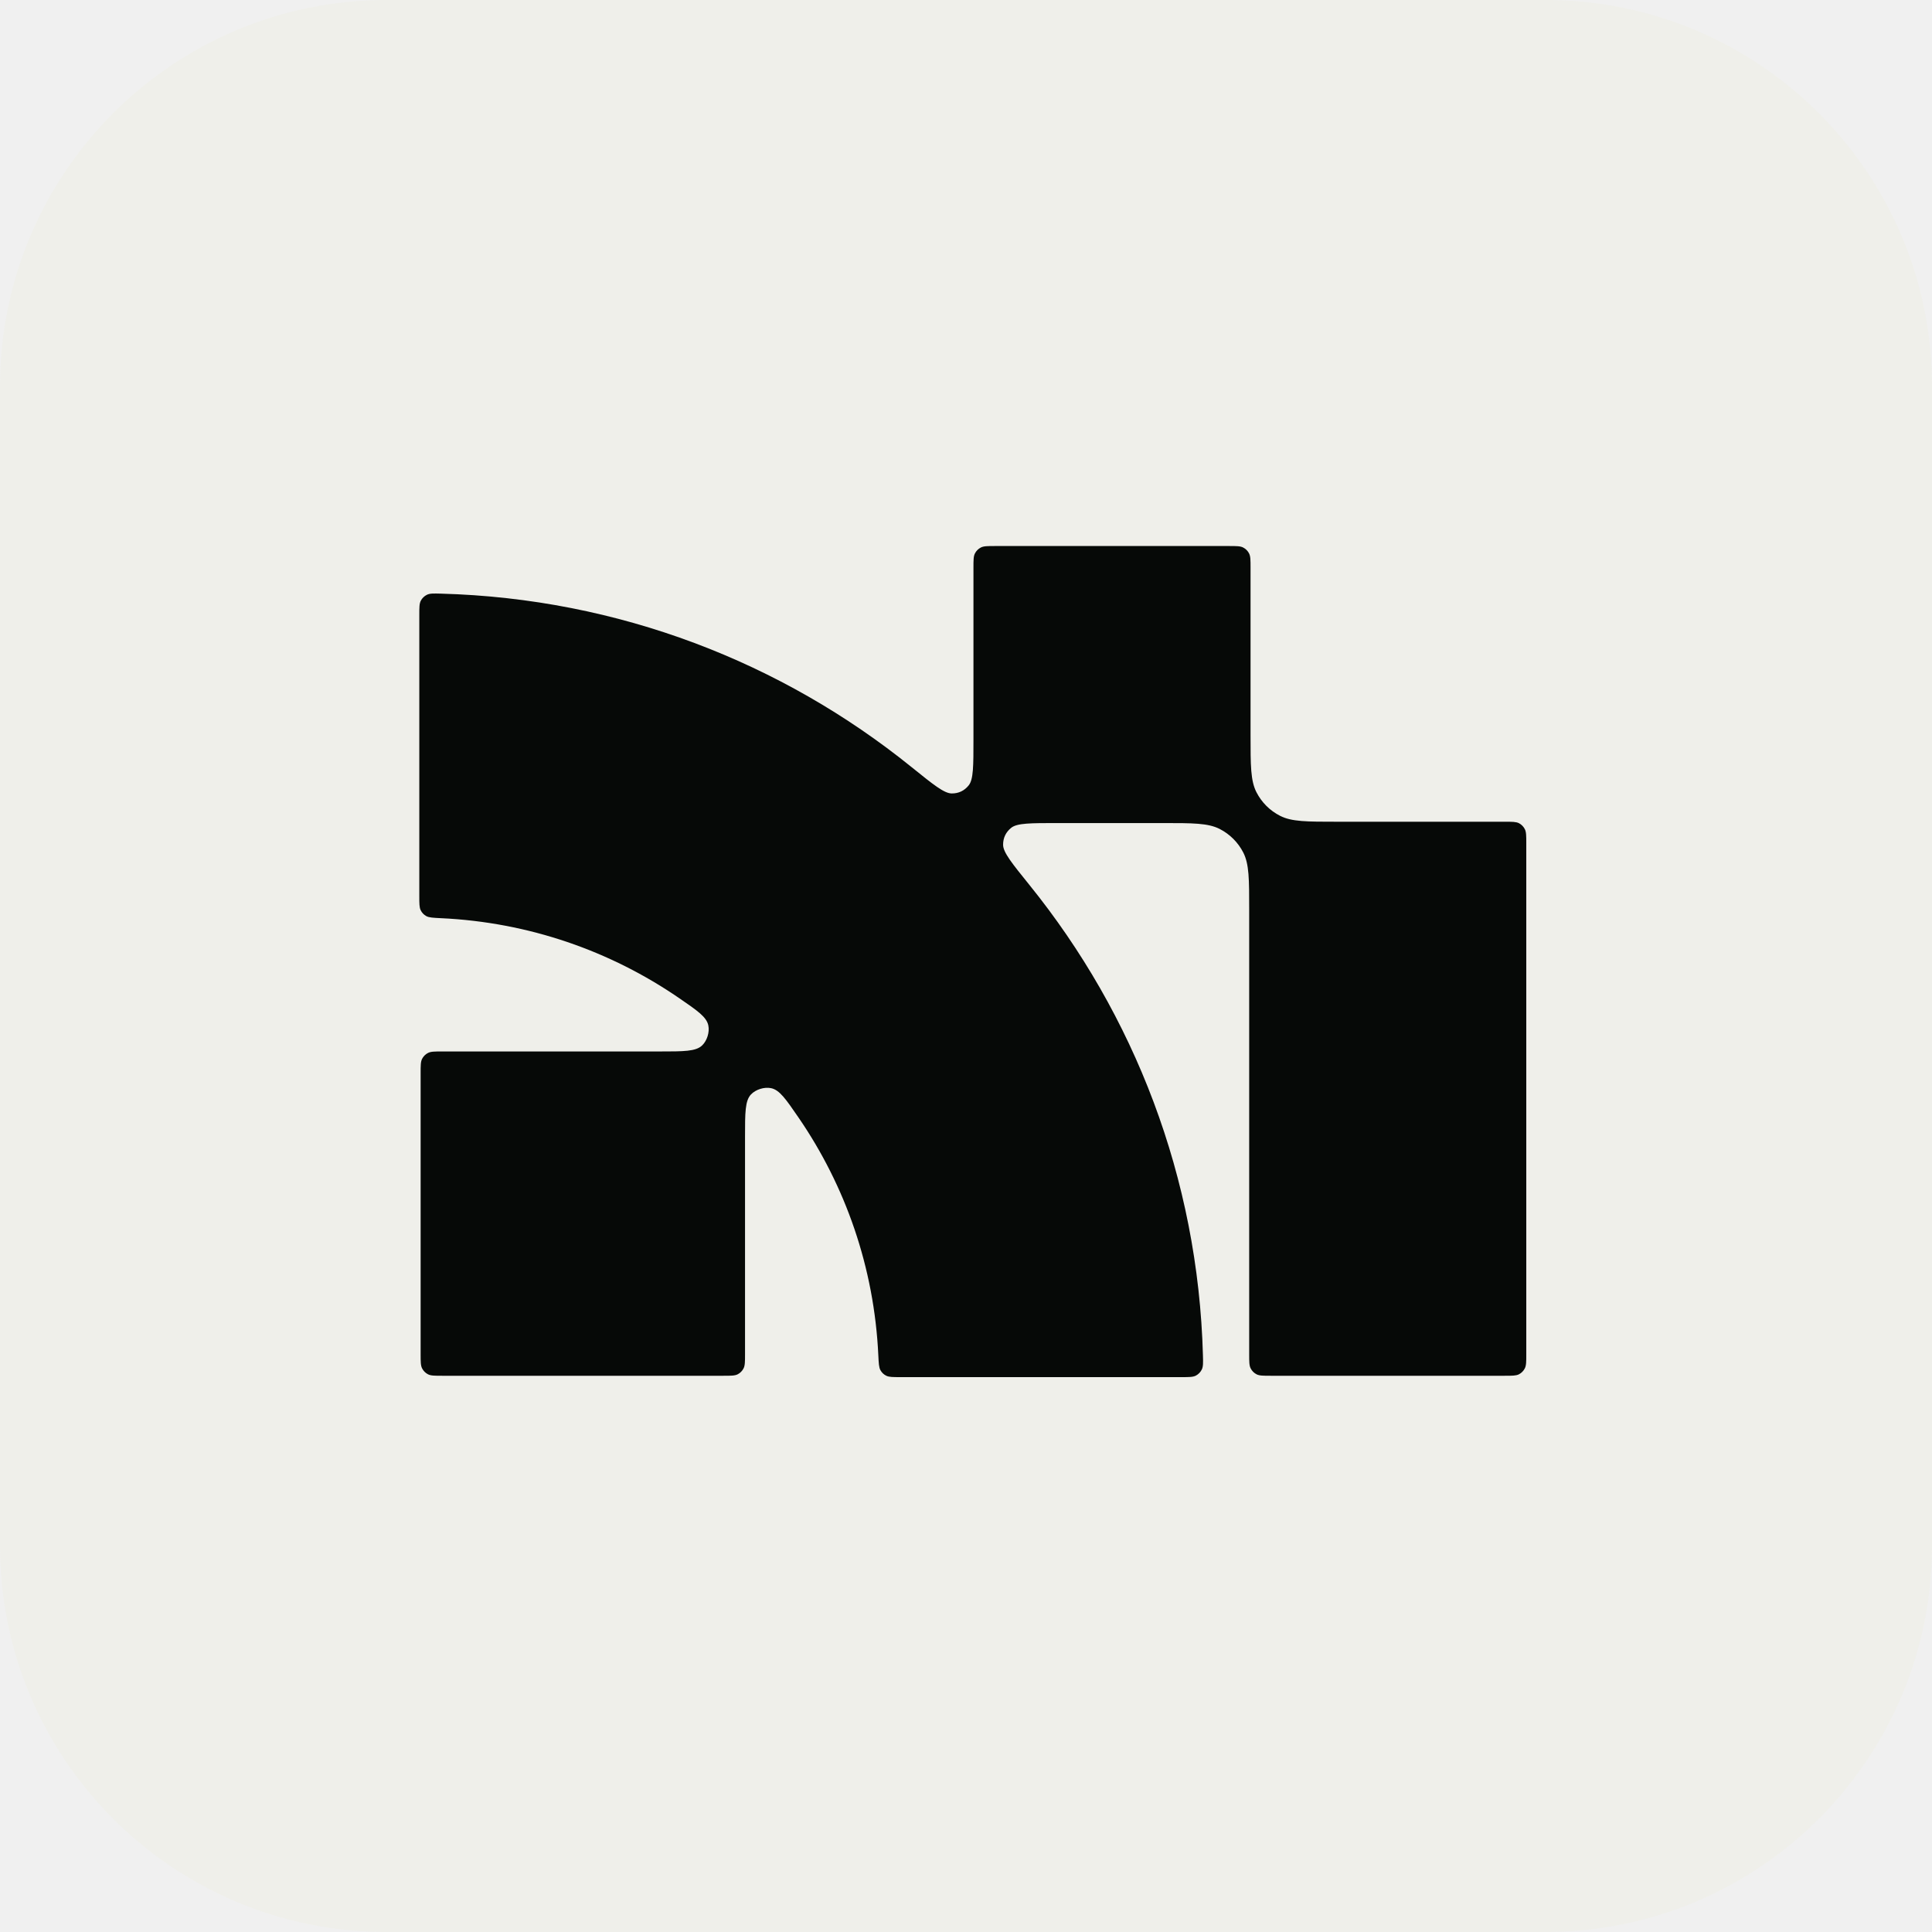
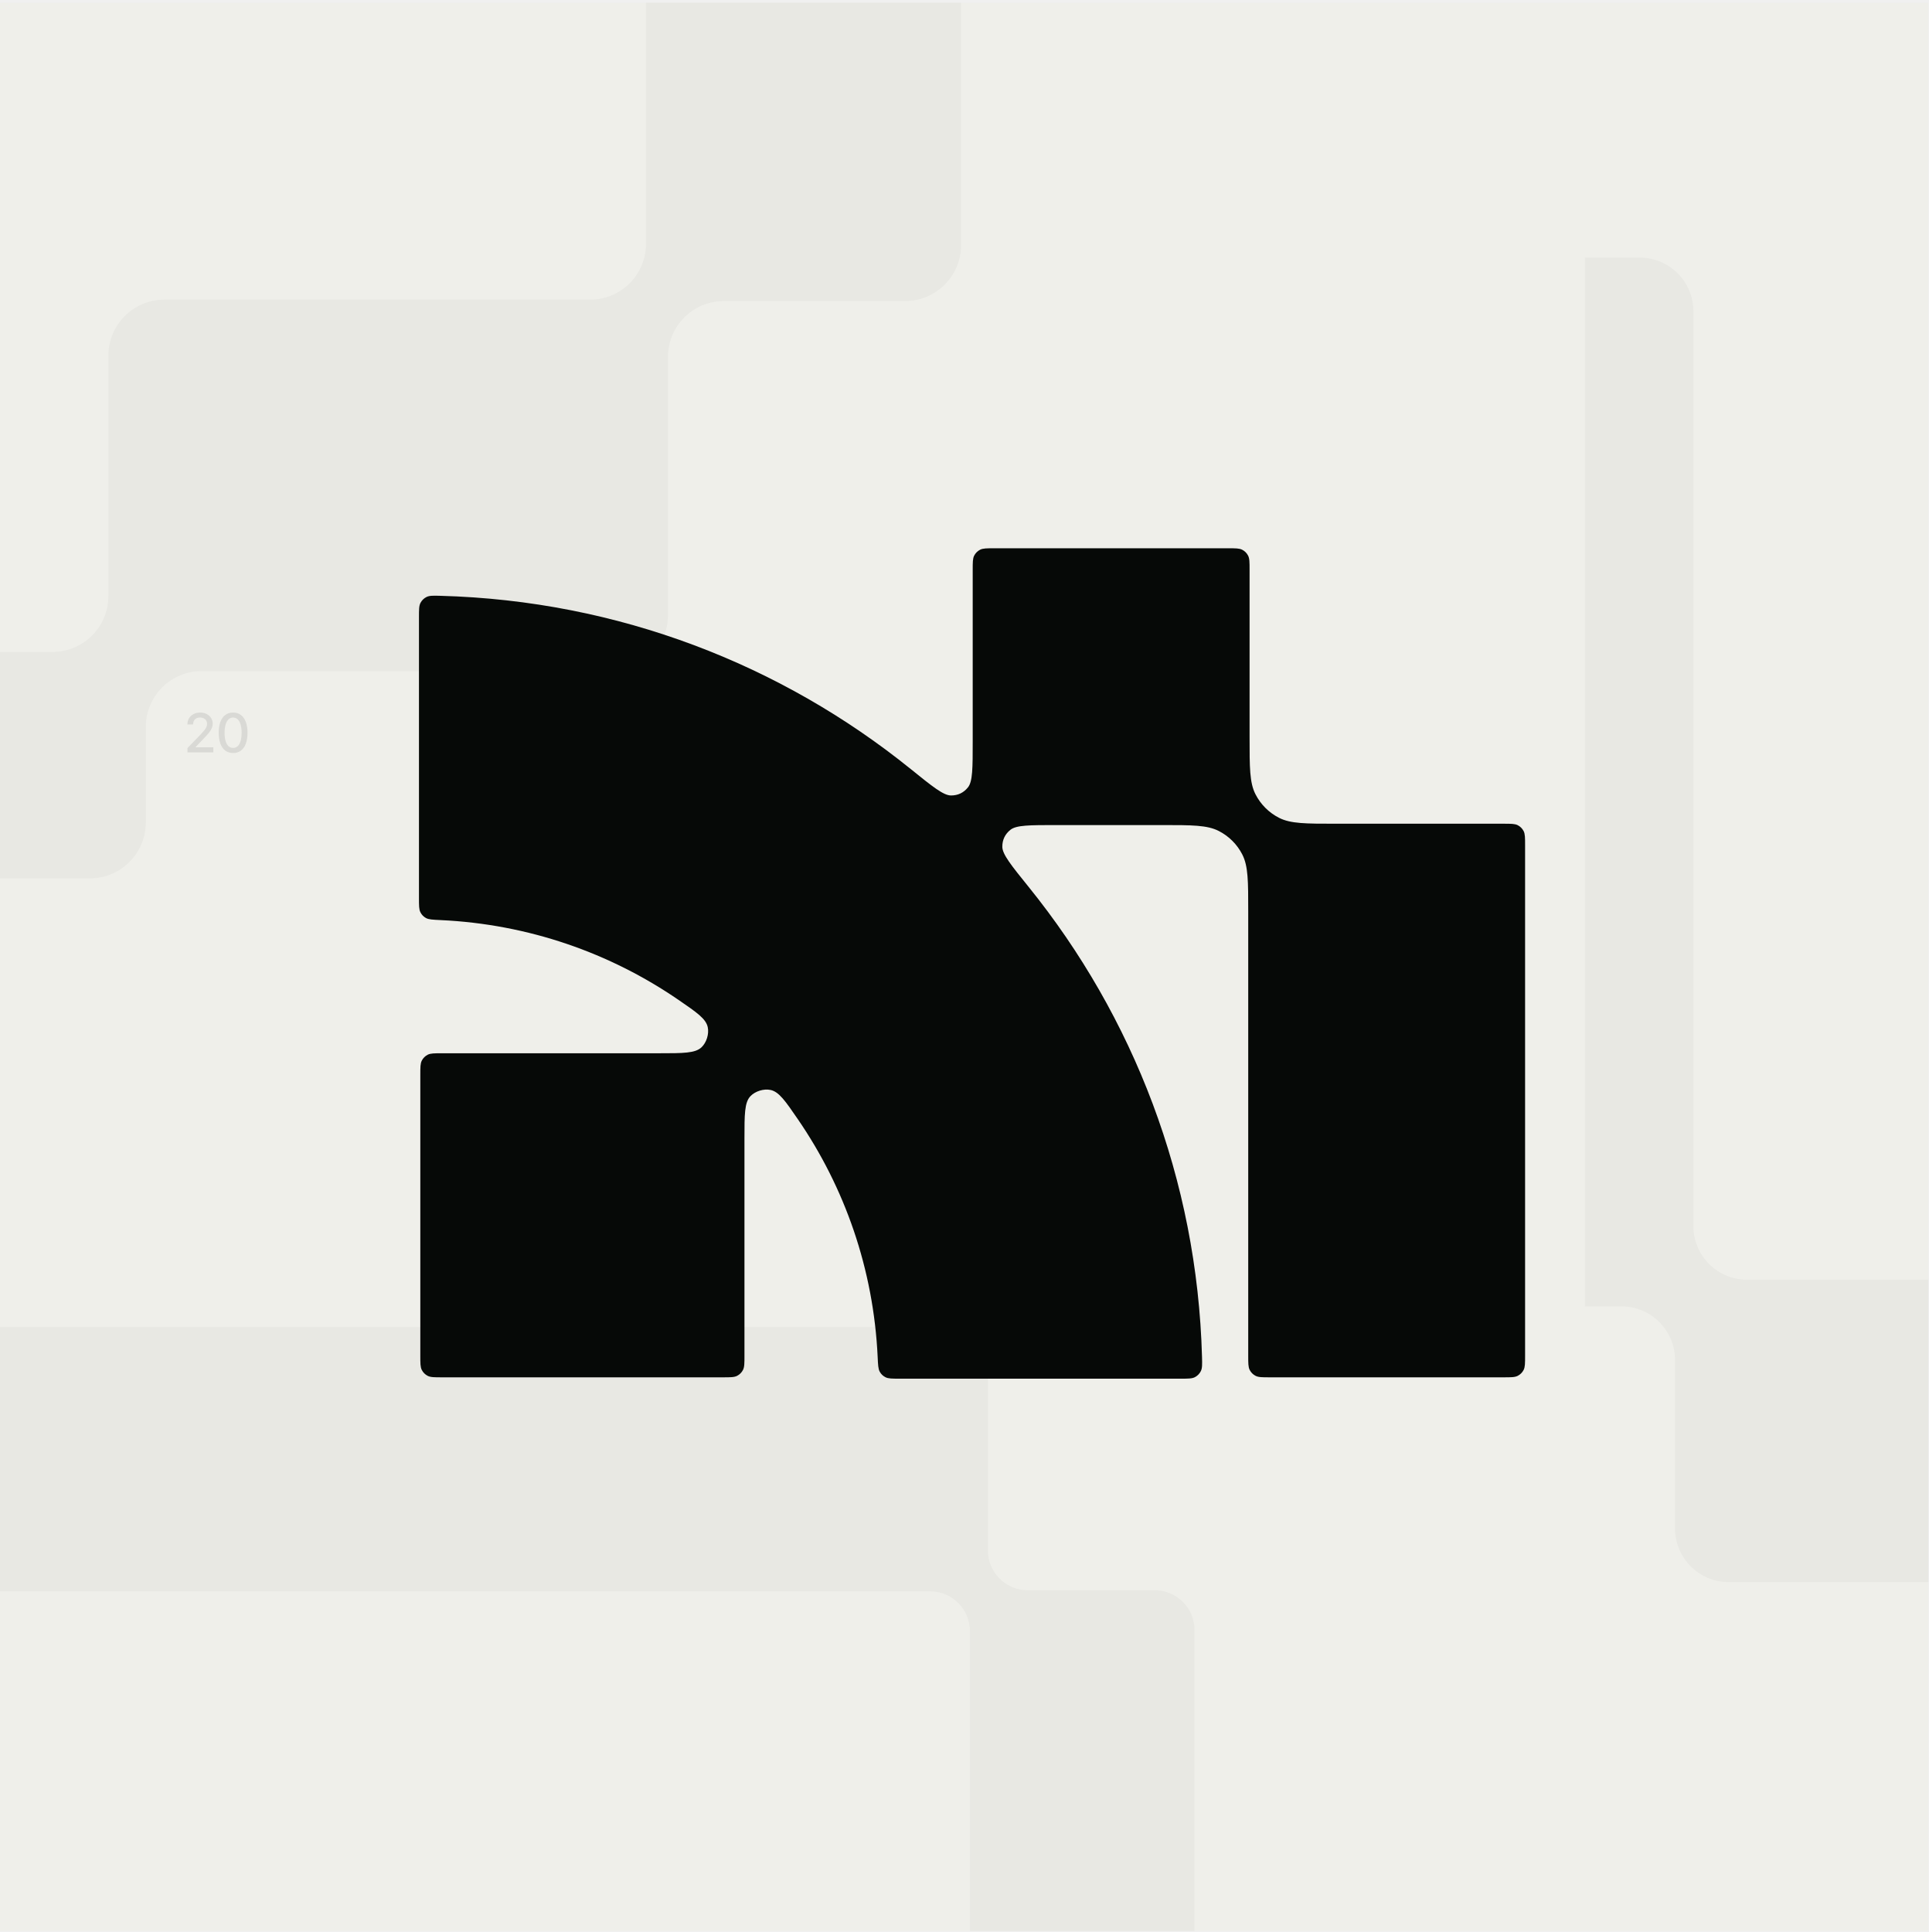
- <svg xmlns="http://www.w3.org/2000/svg" width="64" height="64" viewBox="0 0 64 64" fill="none">
-   <rect width="64" height="64" rx="12.8" fill="#EFEFEA" />
-   <path d="M41.426 18.805C41.426 18.554 41.426 18.429 41.377 18.333C41.334 18.249 41.266 18.18 41.181 18.137C41.086 18.088 40.96 18.088 40.71 18.088H32.964C32.713 18.088 32.587 18.088 32.492 18.137C32.407 18.18 32.339 18.249 32.296 18.333C32.247 18.429 32.247 18.554 32.247 18.805V24.489C32.247 25.376 32.247 25.819 32.09 26.015C31.947 26.194 31.757 26.285 31.528 26.284C31.276 26.283 30.915 25.991 30.191 25.407C25.907 21.949 20.502 19.825 14.606 19.665C14.362 19.658 14.24 19.655 14.142 19.703C14.057 19.744 13.984 19.815 13.94 19.899C13.89 19.996 13.89 20.121 13.89 20.371V29.683C13.89 29.934 13.89 30.059 13.936 30.153C13.977 30.237 14.039 30.301 14.121 30.347C14.213 30.397 14.344 30.403 14.606 30.416C17.525 30.551 20.23 31.508 22.493 33.061C23.101 33.478 23.404 33.686 23.464 33.967C23.511 34.192 23.423 34.474 23.257 34.633C23.049 34.831 22.65 34.831 21.851 34.831H14.651C14.4 34.831 14.275 34.831 14.179 34.88C14.095 34.922 14.026 34.991 13.983 35.075C13.934 35.171 13.934 35.296 13.934 35.547V44.858C13.934 45.109 13.934 45.234 13.983 45.33C14.026 45.414 14.095 45.483 14.179 45.526C14.275 45.574 14.4 45.574 14.651 45.574H23.964C24.215 45.574 24.34 45.574 24.436 45.526C24.52 45.483 24.589 45.414 24.631 45.33C24.68 45.234 24.68 45.109 24.68 44.858V37.659C24.68 36.861 24.68 36.461 24.878 36.254C25.037 36.088 25.32 36 25.544 36.047C25.825 36.106 26.033 36.41 26.45 37.017C28.004 39.28 28.961 41.984 29.096 44.903C29.109 45.165 29.115 45.296 29.165 45.388C29.211 45.47 29.274 45.532 29.359 45.573C29.453 45.619 29.578 45.619 29.829 45.619H39.142C39.393 45.619 39.518 45.619 39.615 45.569C39.699 45.525 39.77 45.452 39.811 45.367C39.859 45.269 39.856 45.147 39.849 44.903C39.69 39.008 37.565 33.604 34.106 29.321C33.522 28.598 33.23 28.236 33.229 27.985C33.228 27.755 33.319 27.566 33.498 27.422C33.694 27.265 34.137 27.265 35.024 27.265H38.516C39.519 27.265 40.02 27.265 40.403 27.46C40.74 27.632 41.014 27.906 41.186 28.243C41.381 28.626 41.381 29.128 41.381 30.13V44.858C41.381 45.109 41.381 45.234 41.43 45.33C41.473 45.414 41.541 45.483 41.626 45.526C41.721 45.574 41.847 45.574 42.098 45.574H49.844C50.094 45.574 50.22 45.574 50.316 45.526C50.4 45.483 50.468 45.414 50.511 45.33C50.56 45.234 50.56 45.109 50.56 44.858V27.937C50.56 27.686 50.56 27.561 50.511 27.465C50.468 27.381 50.4 27.312 50.316 27.269C50.22 27.221 50.094 27.221 49.844 27.221H44.291C43.288 27.221 42.787 27.221 42.404 27.025C42.067 26.854 41.793 26.58 41.621 26.243C41.426 25.86 41.426 25.358 41.426 24.355V18.805Z" fill="#060907" />
+ <svg xmlns="http://www.w3.org/2000/svg" width="512" height="513" viewBox="0 0 512 513" fill="none">
+   <g clip-path="url(#clip0_1109_375)">
+     <rect width="512" height="512" transform="translate(0 0.711914)" fill="#EFEFEA" />
+     <path d="M331.781 151.318C331.781 149.31 331.781 148.306 331.39 147.539C331.046 146.864 330.498 146.316 329.823 145.972C329.056 145.581 328.052 145.581 326.044 145.581H264.006C261.998 145.581 260.993 145.581 260.226 145.972C259.552 146.316 259.003 146.864 258.659 147.539C258.268 148.306 258.268 149.31 258.268 151.318V196.843C258.268 203.944 258.268 207.495 257.01 209.066C255.863 210.5 254.343 211.226 252.507 211.218C250.493 211.21 247.595 208.871 241.8 204.192C207.491 176.499 164.2 159.486 116.981 158.207C115.027 158.154 114.05 158.128 113.261 158.511C112.58 158.842 111.996 159.41 111.647 160.082C111.243 160.859 111.243 161.862 111.243 163.866V238.44C111.243 240.449 111.243 241.454 111.611 242.203C111.946 242.882 112.435 243.395 113.098 243.76C113.829 244.163 114.879 244.211 116.979 244.309C140.36 245.391 162.021 253.058 180.15 265.497C185.015 268.835 187.447 270.504 187.92 272.753C188.299 274.552 187.597 276.815 186.267 278.084C184.604 279.67 181.405 279.67 175.007 279.67H117.339C115.33 279.67 114.326 279.67 113.559 280.061C112.884 280.405 112.336 280.953 111.992 281.628C111.601 282.395 111.601 283.399 111.601 285.407V359.98C111.601 361.988 111.601 362.992 111.992 363.759C112.336 364.434 112.884 364.982 113.559 365.326C114.326 365.717 115.33 365.717 117.339 365.717H191.928C193.936 365.717 194.94 365.717 195.707 365.326C196.382 364.982 196.93 364.434 197.274 363.759C197.665 362.992 197.665 361.988 197.665 359.98V302.324C197.665 295.927 197.665 292.729 199.252 291.066C200.521 289.736 202.784 289.035 204.583 289.413C206.833 289.886 208.502 292.318 211.841 297.182C224.282 315.307 231.951 336.963 233.034 360.34C233.131 362.44 233.18 363.49 233.583 364.221C233.948 364.884 234.46 365.373 235.14 365.707C235.889 366.076 236.894 366.076 238.904 366.076H313.493C315.497 366.076 316.5 366.076 317.277 365.671C317.949 365.322 318.518 364.738 318.849 364.057C319.232 363.269 319.205 362.292 319.153 360.339C317.874 313.129 300.857 269.847 273.158 235.545C268.479 229.75 266.14 226.853 266.131 224.84C266.123 223.004 266.85 221.485 268.283 220.337C269.855 219.079 273.407 219.079 280.509 219.079H308.472C316.506 219.079 320.522 219.079 323.591 220.642C326.29 222.017 328.484 224.211 329.859 226.91C331.423 229.977 331.423 233.993 331.423 242.025V359.98C331.423 361.988 331.423 362.992 331.813 363.759C332.157 364.434 332.706 364.982 333.381 365.326C334.148 365.717 335.152 365.717 337.16 365.717H399.198C401.206 365.717 402.21 365.717 402.977 365.326C403.652 364.982 404.201 364.434 404.545 363.759C404.935 362.992 404.935 361.988 404.935 359.98V224.457C404.935 222.449 404.935 221.445 404.545 220.678C404.201 220.004 403.652 219.455 402.977 219.111C402.21 218.721 401.206 218.721 399.198 218.721H354.731C346.698 218.721 342.681 218.721 339.613 217.158C336.914 215.783 334.72 213.589 333.345 210.89C331.781 207.822 331.781 203.807 331.781 195.775V151.318Z" fill="#060907" />
+     <g clip-path="url(#clip1_1109_375)">
+       <path opacity="0.2" fill-rule="evenodd" clip-rule="evenodd" d="M-43.548 308.399C-43.548 302.557 -48.285 297.821 -54.127 297.821L-76.246 297.821C-82.088 297.821 -86.825 302.557 -86.825 308.399L-86.825 344.944C-86.825 350.786 -82.088 355.522 -76.246 355.522L-55.213 355.522C-49.37 355.522 -44.634 360.258 -44.634 366.101L-44.634 411.947C-44.634 417.79 -39.898 422.526 -34.056 422.526L246.952 422.526C252.794 422.526 257.531 427.262 257.531 433.104L257.531 545.397C257.531 551.239 252.794 555.975 246.952 555.975L65.14 555.975C59.298 555.975 54.562 560.712 54.562 566.554L54.562 615.766C54.562 621.609 59.298 626.345 65.14 626.345L251.715 626.345C257.557 626.345 262.294 621.609 262.294 615.766L262.294 569.871C262.294 564.028 267.03 559.292 272.872 559.292L306.577 559.292C312.419 559.292 317.156 554.556 317.156 548.713L317.156 432.829C317.156 426.987 312.419 422.251 306.577 422.251L272.875 422.251C267.033 422.251 262.296 417.515 262.296 411.672L262.296 362.959C262.296 357.117 257.56 352.381 251.718 352.381L-32.97 352.381C-38.812 352.381 -43.548 347.644 -43.548 341.802L-43.548 308.399Z" fill="black" fill-opacity="0.15" />
+       <path opacity="0.2" fill-rule="evenodd" clip-rule="evenodd" d="M-98.899 -107.661C-107.095 -107.661 -113.739 -114.305 -113.739 -122.5L-113.739 -191.536C-113.739 -199.732 -107.095 -206.376 -98.899 -206.376L162.831 -206.376C171.027 -206.376 177.671 -199.732 177.671 -191.536L177.671 -127.153C177.671 -118.958 184.315 -112.314 192.511 -112.314L240.327 -112.314C248.523 -112.314 255.167 -105.669 255.167 -97.474L255.167 65.091C255.167 73.286 248.523 79.93 240.327 79.93L192.192 79.93C183.996 79.93 177.352 86.574 177.352 94.77L177.352 163.341C177.352 171.536 170.708 178.181 162.512 178.181L53.544 178.181C45.348 178.181 38.704 184.825 38.704 193.02L38.704 218.381C38.704 226.577 32.06 233.221 23.864 233.221L-6.565 233.221C-14.761 233.221 -21.405 226.577 -21.405 218.381L-21.405 187.952C-21.405 179.756 -14.761 173.112 -6.565 173.112L13.945 173.112C22.14 173.112 28.784 166.468 28.785 158.272L28.785 94.416C28.785 86.221 35.428 79.576 43.624 79.576L156.684 79.576C164.88 79.576 171.524 72.932 171.524 64.737L171.524 -92.821C171.524 -101.017 164.88 -107.661 156.684 -107.661L-98.899 -107.661Z" fill="black" fill-opacity="0.15" />
+       <path opacity="0.09" d="M49.772 199.78V198.638L53.304 194.978C53.681 194.58 53.992 194.232 54.237 193.933C54.485 193.631 54.67 193.343 54.792 193.072C54.915 192.8 54.976 192.511 54.976 192.205C54.976 191.858 54.895 191.559 54.731 191.308C54.568 191.053 54.346 190.858 54.064 190.722C53.782 190.582 53.464 190.513 53.11 190.513C52.737 190.513 52.41 190.589 52.132 190.742C51.853 190.895 51.639 191.111 51.489 191.389C51.34 191.668 51.265 191.994 51.265 192.368H49.761C49.761 191.733 49.907 191.177 50.2 190.701C50.492 190.226 50.893 189.857 51.403 189.595C51.913 189.33 52.492 189.198 53.141 189.198C53.797 189.198 54.375 189.328 54.874 189.59C55.377 189.848 55.77 190.202 56.052 190.65C56.334 191.095 56.475 191.598 56.475 192.159C56.475 192.547 56.402 192.925 56.255 193.296C56.113 193.666 55.863 194.079 55.506 194.535C55.149 194.987 54.653 195.535 54.018 196.181L51.943 198.353V198.429H56.643V199.78H49.772ZM61.894 199.953C61.088 199.95 60.4 199.737 59.829 199.316C59.258 198.895 58.822 198.281 58.519 197.476C58.217 196.67 58.065 195.7 58.065 194.565C58.065 193.433 58.217 192.467 58.519 191.665C58.825 190.863 59.263 190.251 59.834 189.83C60.408 189.408 61.095 189.198 61.894 189.198C62.692 189.198 63.377 189.41 63.948 189.835C64.519 190.256 64.955 190.868 65.258 191.67C65.564 192.468 65.717 193.433 65.717 194.565C65.717 195.704 65.565 196.675 65.263 197.481C64.96 198.283 64.524 198.896 63.953 199.321C63.382 199.742 62.696 199.953 61.894 199.953ZM61.894 198.592C62.6 198.592 63.153 198.247 63.55 197.557C63.951 196.867 64.152 195.87 64.152 194.565C64.152 193.699 64.06 192.966 63.876 192.368C63.696 191.767 63.436 191.311 63.096 191.002C62.76 190.689 62.359 190.533 61.894 190.533C61.19 190.533 60.638 190.88 60.237 191.573C59.836 192.266 59.634 193.264 59.63 194.565C59.63 195.435 59.72 196.171 59.9 196.772C60.084 197.37 60.344 197.824 60.68 198.133C61.017 198.439 61.421 198.592 61.894 198.592Z" fill="black" />
+     </g>
+     <g clip-path="url(#clip2_1109_375)">
+       <path opacity="0.2" fill-rule="evenodd" clip-rule="evenodd" d="M449.614 82.65C449.614 74.783 443.236 68.405 435.369 68.405L368.681 68.405C360.814 68.405 354.437 74.783 354.437 82.65L354.437 332.629C354.437 340.496 360.814 346.874 368.681 346.874L430.509 346.874C438.375 346.874 444.753 353.251 444.753 361.118L444.753 405.842C444.753 413.709 451.13 420.087 458.997 420.087L615.036 420.087C622.903 420.087 629.281 413.709 629.281 405.842L629.281 354.045C629.281 346.178 622.903 339.801 615.036 339.801L463.858 339.801C455.991 339.801 449.614 333.423 449.614 325.557L449.614 82.65ZM814.702 157.663C822.569 157.663 828.947 151.285 828.947 143.418L828.947 113.35C828.947 105.483 822.569 99.105 814.702 99.105L732.965 99.105C725.098 99.105 718.721 105.483 718.721 113.35L718.721 143.272C718.721 151.139 712.344 157.516 704.477 157.516L644.383 157.516C636.517 157.516 630.139 163.894 630.139 171.76L630.139 332.565C630.139 340.432 636.517 346.809 644.383 346.809L710.965 346.809C718.832 346.809 725.209 340.432 725.209 332.565L725.209 171.907C725.209 164.04 731.586 157.663 739.453 157.663L814.702 157.663Z" fill="black" fill-opacity="0.15" />
+     </g>
+   </g>
+   <defs>
+     <clipPath id="clip0_1109_375">
+       <rect width="512" height="512" fill="white" transform="translate(0 0.711914)" />
+     </clipPath>
+     <clipPath id="clip1_1109_375">
+       <rect width="1659.72" height="807.432" fill="white" transform="translate(-1284.52 -159.725)" />
+     </clipPath>
+     <clipPath id="clip2_1109_375">
+       <rect width="1659.72" height="807.432" fill="white" transform="translate(420.825 -146.91)" />
+     </clipPath>
+   </defs>
</svg>
